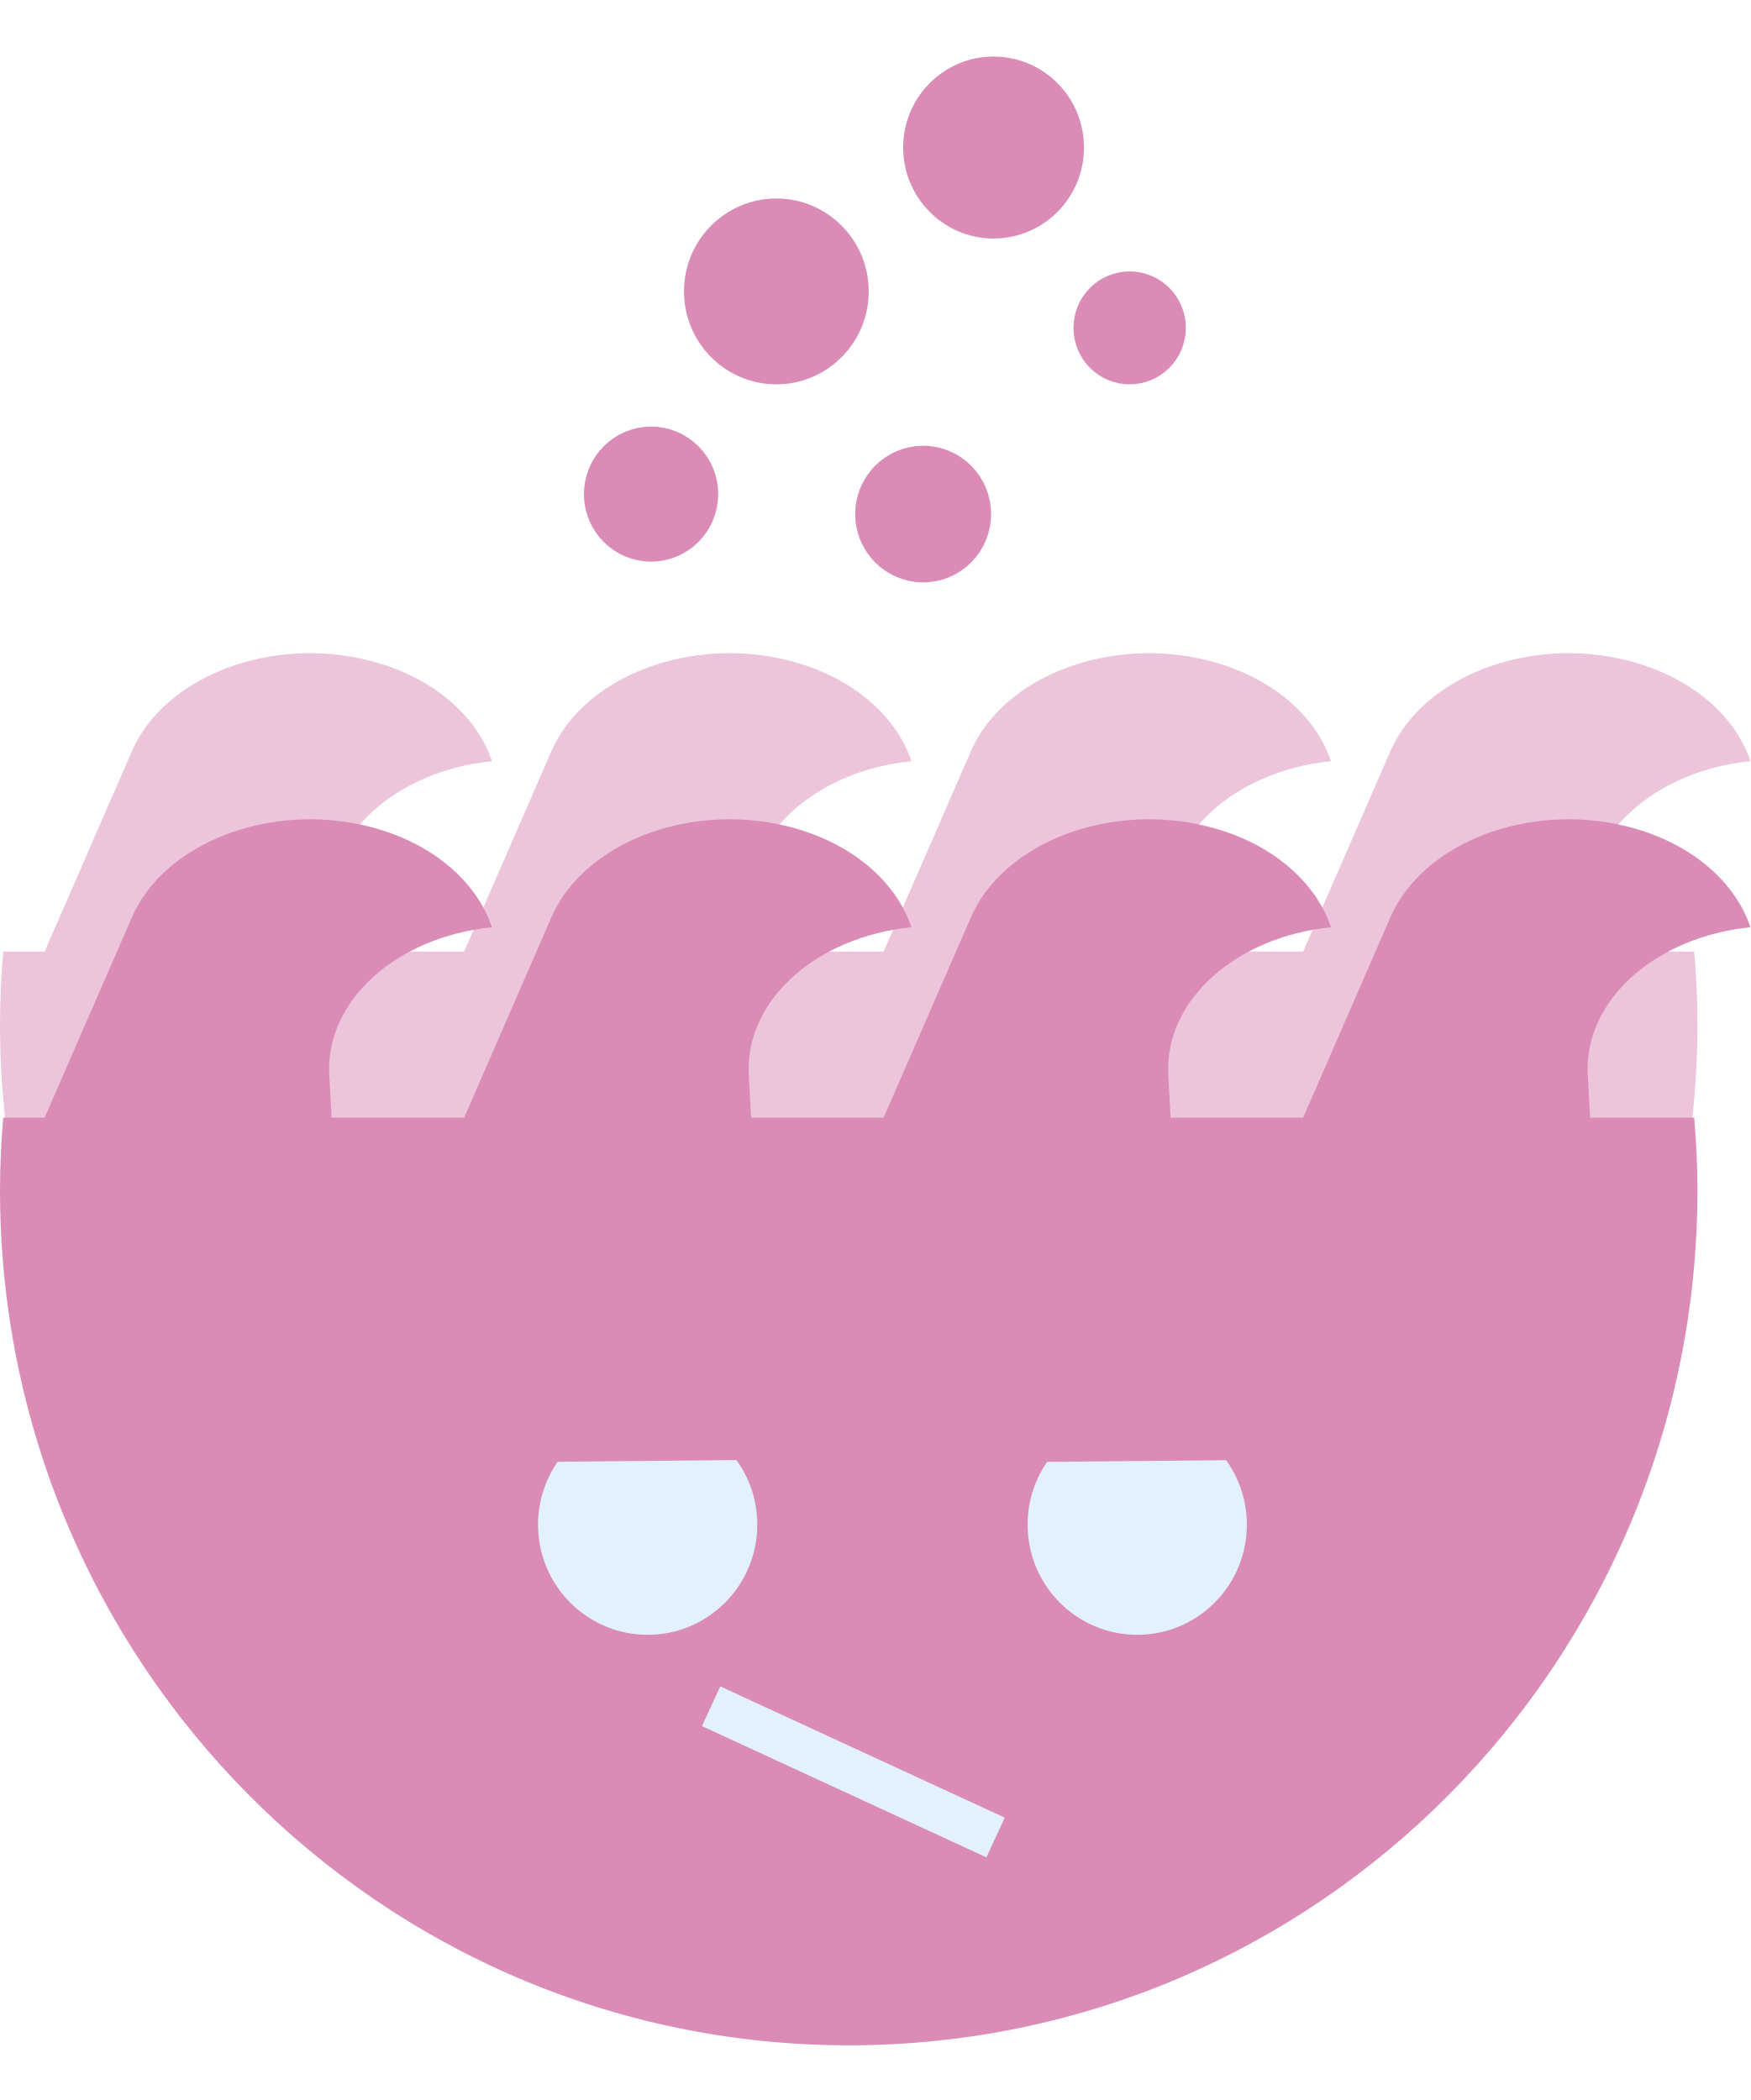
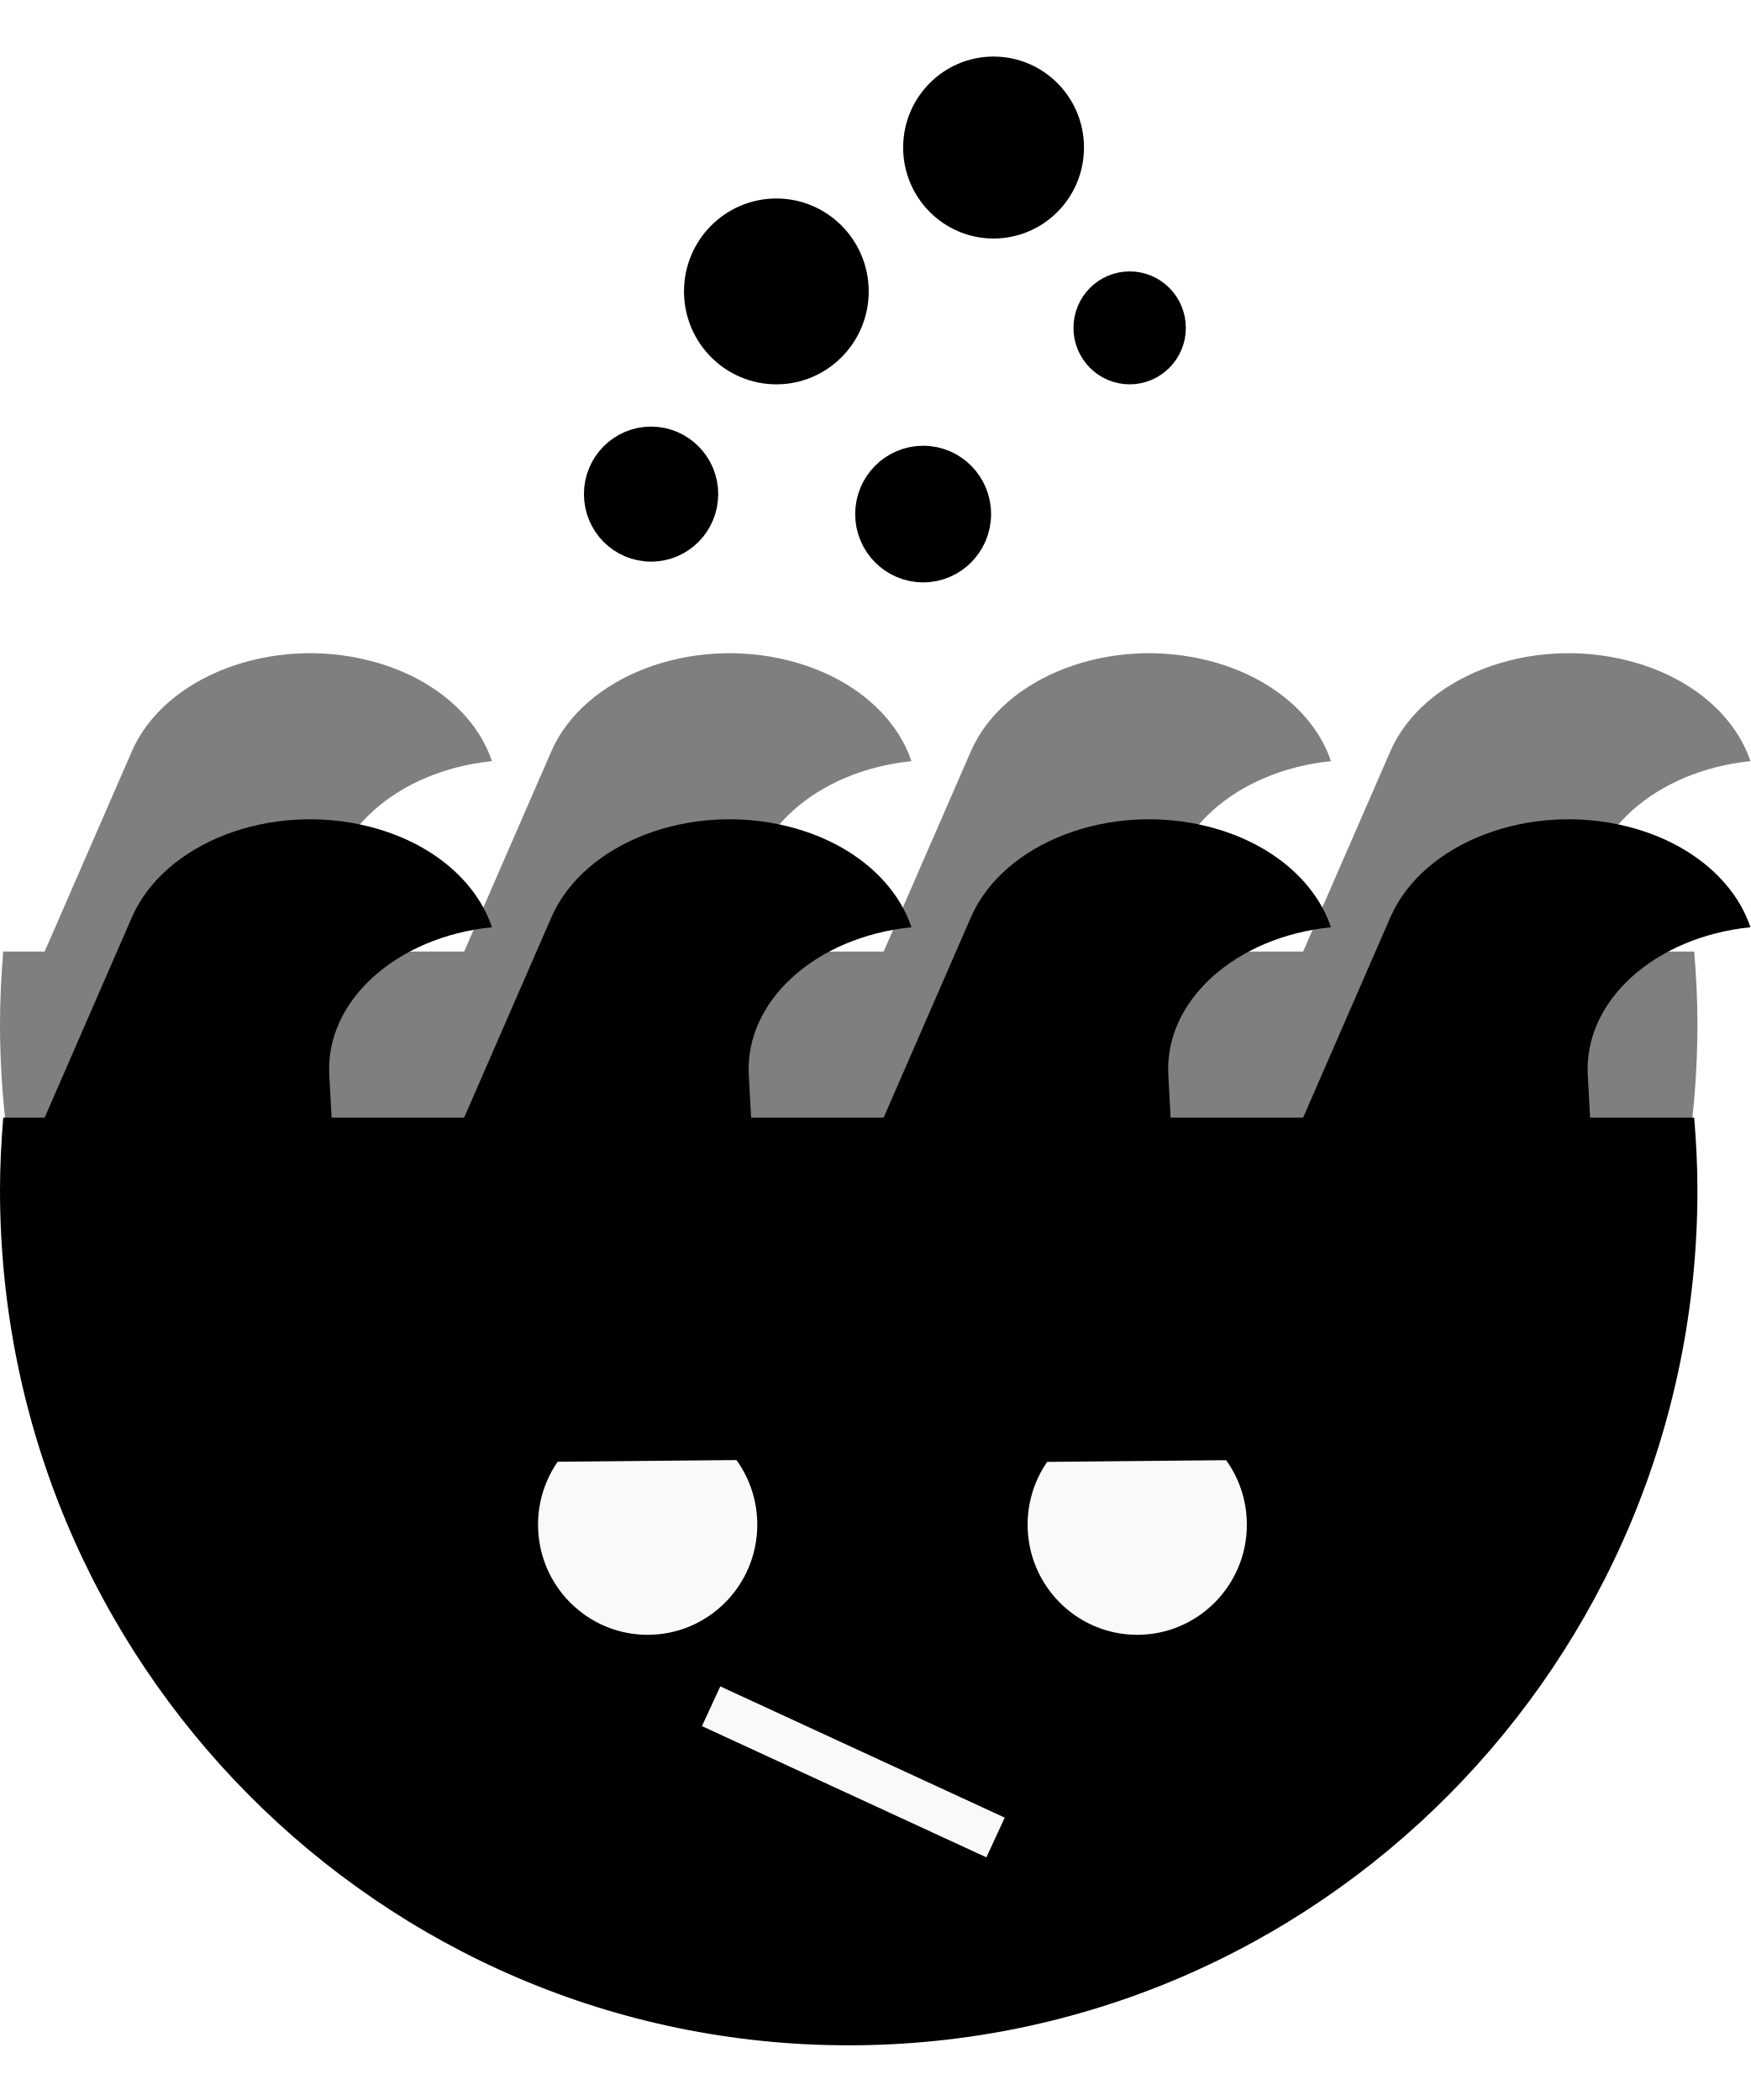
<svg xmlns="http://www.w3.org/2000/svg" width="50" height="60" viewBox="0 0 80 91" fill="none">
-   <path d="M72.671 41L72.566 39.052C72.381 35.642 75.651 32.738 80 32.296C79.3 30.208 77.272 28.426 74.393 27.697C69.894 26.556 65.036 28.415 63.542 31.846L59.557 41H53.5L53.395 39.052C53.21 35.642 56.479 32.738 60.828 32.296C60.128 30.208 58.1 28.426 55.221 27.697C50.722 26.556 45.864 28.415 44.371 31.846L40.385 41H34.328L34.222 39.052C34.038 35.642 37.307 32.738 41.655 32.296C40.955 30.208 38.928 28.426 36.049 27.697C31.55 26.556 26.691 28.415 25.198 31.846L21.213 41H15.155L15.049 39.052C14.865 35.642 18.134 32.738 22.483 32.296C21.783 30.208 19.756 28.426 16.876 27.697C12.378 26.556 7.52 28.415 6.026 31.846L2.041 41H0.148C0.058 42.09 0 43.19 0 44.304C0 65.9 17.366 83.408 38.788 83.408C60.211 83.408 77.578 65.9 77.578 44.304C77.578 43.19 77.52 42.09 77.429 41H72.671Z" fill="#DB8CB6" fill-opacity="0.5" />
-   <path d="M72.671 48.592L72.566 46.643C72.381 43.234 75.651 40.33 80 39.888C79.3 37.8 77.272 36.017 74.393 35.288C69.894 34.148 65.036 36.006 63.542 39.438L59.557 48.592H53.5L53.395 46.643C53.21 43.234 56.479 40.33 60.828 39.888C60.128 37.8 58.1 36.017 55.221 35.288C50.722 34.148 45.864 36.006 44.371 39.438L40.385 48.592H34.328L34.222 46.643C34.038 43.234 37.307 40.33 41.655 39.888C40.955 37.8 38.928 36.017 36.049 35.288C31.55 34.148 26.691 36.006 25.198 39.438L21.213 48.592H15.155L15.049 46.643C14.865 43.234 18.134 40.33 22.483 39.888C21.783 37.8 19.756 36.017 16.876 35.288C12.378 34.148 7.52 36.006 6.026 39.438L2.041 48.592H0.148C0.058 49.682 0 50.782 0 51.896C0 73.493 17.366 91 38.788 91C60.211 91 77.578 73.493 77.578 51.896C77.578 50.782 77.52 49.682 77.429 48.592H72.671Z" fill="#DB8CB6" />
-   <path d="M34.61 67.198C34.61 69.978 32.367 72.234 29.599 72.234C26.833 72.234 24.59 69.98 24.59 67.198C24.59 64.418 26.833 62.164 29.599 62.164C32.366 62.163 34.61 64.417 34.61 67.198Z" fill="#E3F1FF" />
-   <path d="M56.985 67.198C56.985 69.978 54.741 72.234 51.975 72.234C49.208 72.234 46.965 69.98 46.965 67.198C46.965 64.418 49.208 62.164 51.975 62.164C54.741 62.164 56.985 64.417 56.985 67.198Z" fill="#E3F1FF" />
-   <path d="M34.426 64.237C34.389 60.24 31.144 57.03 27.179 57.068C23.215 57.105 20.031 60.376 20.069 64.373L34.426 64.237Z" fill="#DB8CB6" />
-   <path d="M57.426 64.237C57.389 60.24 54.144 57.03 50.179 57.068C46.215 57.105 43.031 60.376 43.069 64.373L57.426 64.237Z" fill="#DB8CB6" />
-   <path d="M31.91 20.088C31.91 21.288 30.945 22.26 29.756 22.26C28.566 22.26 27.602 21.288 27.602 20.088C27.602 18.889 28.566 17.916 29.756 17.916C30.945 17.916 31.91 18.889 31.91 20.088Z" fill="#DB8CB6" stroke="#DB8CB6" stroke-width="1.829" stroke-miterlimit="10" />
-   <path d="M38.788 10.821C38.788 12.662 37.307 14.155 35.482 14.155C33.656 14.155 32.175 12.662 32.175 10.821C32.175 8.98 33.656 7.488 35.482 7.488C37.307 7.489 38.788 8.98 38.788 10.821Z" fill="#DB8CB6" stroke="#DB8CB6" stroke-width="1.829" stroke-miterlimit="10" />
-   <path d="M44.381 21.001C44.381 22.221 43.4 23.209 42.191 23.209C40.981 23.209 39.999 22.221 39.999 21.001C39.999 19.781 40.981 18.792 42.191 18.792C43.401 18.791 44.381 19.78 44.381 21.001Z" fill="#DB8CB6" stroke="#DB8CB6" stroke-width="1.829" stroke-miterlimit="10" />
-   <path d="M53.282 12.489C53.282 13.409 52.542 14.155 51.629 14.155C50.715 14.155 49.975 13.409 49.975 12.489C49.975 11.568 50.715 10.822 51.629 10.822C52.542 10.821 53.282 11.568 53.282 12.489Z" fill="#DB8CB6" stroke="#DB8CB6" stroke-width="1.829" stroke-miterlimit="10" />
-   <path d="M48.627 4.244C48.627 6.036 47.186 7.489 45.408 7.489C43.633 7.489 42.191 6.036 42.191 4.244C42.191 2.453 43.633 1 45.408 1C47.185 1 48.627 2.453 48.627 4.244Z" fill="#DB8CB6" stroke="#DB8CB6" stroke-width="1.829" stroke-miterlimit="10" />
-   <path d="M32.5 75.5L45.5 81.5" stroke="#E3F1FF" stroke-width="2" />
+   <path d="M72.671 41L72.566 39.052C72.381 35.642 75.651 32.738 80 32.296C79.3 30.208 77.272 28.426 74.393 27.697C69.894 26.556 65.036 28.415 63.542 31.846L59.557 41H53.5L53.395 39.052C53.21 35.642 56.479 32.738 60.828 32.296C60.128 30.208 58.1 28.426 55.221 27.697C50.722 26.556 45.864 28.415 44.371 31.846L40.385 41H34.328L34.222 39.052C34.038 35.642 37.307 32.738 41.655 32.296C40.955 30.208 38.928 28.426 36.049 27.697C31.55 26.556 26.691 28.415 25.198 31.846L21.213 41H15.155L15.049 39.052C14.865 35.642 18.134 32.738 22.483 32.296C21.783 30.208 19.756 28.426 16.876 27.697C12.378 26.556 7.52 28.415 6.026 31.846L2.041 41H0.148C0.058 42.09 0 43.19 0 44.304C0 65.9 17.366 83.408 38.788 83.408C60.211 83.408 77.578 65.9 77.578 44.304C77.578 43.19 77.52 42.09 77.429 41H72.671Z" fill="currentColor" fill-opacity="0.5" />
+   <path d="M72.671 48.592L72.566 46.643C72.381 43.234 75.651 40.33 80 39.888C79.3 37.8 77.272 36.017 74.393 35.288C69.894 34.148 65.036 36.006 63.542 39.438L59.557 48.592H53.5L53.395 46.643C53.21 43.234 56.479 40.33 60.828 39.888C60.128 37.8 58.1 36.017 55.221 35.288C50.722 34.148 45.864 36.006 44.371 39.438L40.385 48.592H34.328L34.222 46.643C34.038 43.234 37.307 40.33 41.655 39.888C40.955 37.8 38.928 36.017 36.049 35.288C31.55 34.148 26.691 36.006 25.198 39.438L21.213 48.592H15.155L15.049 46.643C14.865 43.234 18.134 40.33 22.483 39.888C21.783 37.8 19.756 36.017 16.876 35.288C12.378 34.148 7.52 36.006 6.026 39.438L2.041 48.592H0.148C0.058 49.682 0 50.782 0 51.896C0 73.493 17.366 91 38.788 91C60.211 91 77.578 73.493 77.578 51.896C77.578 50.782 77.52 49.682 77.429 48.592H72.671Z" fill="currentColor" />
+   <path d="M34.61 67.198C34.61 69.978 32.367 72.234 29.599 72.234C26.833 72.234 24.59 69.98 24.59 67.198C24.59 64.418 26.833 62.164 29.599 62.164C32.366 62.163 34.61 64.417 34.61 67.198Z" fill="#F9F9F9" />
+   <path d="M56.985 67.198C56.985 69.978 54.741 72.234 51.975 72.234C49.208 72.234 46.965 69.98 46.965 67.198C46.965 64.418 49.208 62.164 51.975 62.164C54.741 62.164 56.985 64.417 56.985 67.198Z" fill="#F9F9F9" />
+   <path d="M34.426 64.237C34.389 60.24 31.144 57.03 27.179 57.068C23.215 57.105 20.031 60.376 20.069 64.373L34.426 64.237Z" fill="currentColor" />
+   <path d="M57.426 64.237C57.389 60.24 54.144 57.03 50.179 57.068C46.215 57.105 43.031 60.376 43.069 64.373L57.426 64.237Z" fill="currentColor" />
+   <path d="M31.91 20.088C31.91 21.288 30.945 22.26 29.756 22.26C28.566 22.26 27.602 21.288 27.602 20.088C27.602 18.889 28.566 17.916 29.756 17.916C30.945 17.916 31.91 18.889 31.91 20.088Z" fill="currentColor" stroke="currentColor" stroke-width="1.829" stroke-miterlimit="10" />
+   <path d="M38.788 10.821C38.788 12.662 37.307 14.155 35.482 14.155C33.656 14.155 32.175 12.662 32.175 10.821C32.175 8.98 33.656 7.488 35.482 7.488C37.307 7.489 38.788 8.98 38.788 10.821Z" fill="currentColor" stroke="currentColor" stroke-width="1.829" stroke-miterlimit="10" />
+   <path d="M44.381 21.001C44.381 22.221 43.4 23.209 42.191 23.209C40.981 23.209 39.999 22.221 39.999 21.001C39.999 19.781 40.981 18.792 42.191 18.792C43.401 18.791 44.381 19.78 44.381 21.001Z" fill="currentColor" stroke="currentColor" stroke-width="1.829" stroke-miterlimit="10" />
+   <path d="M53.282 12.489C53.282 13.409 52.542 14.155 51.629 14.155C50.715 14.155 49.975 13.409 49.975 12.489C49.975 11.568 50.715 10.822 51.629 10.822C52.542 10.821 53.282 11.568 53.282 12.489Z" fill="currentColor" stroke="currentColor" stroke-width="1.829" stroke-miterlimit="10" />
+   <path d="M48.627 4.244C48.627 6.036 47.186 7.489 45.408 7.489C43.633 7.489 42.191 6.036 42.191 4.244C42.191 2.453 43.633 1 45.408 1C47.185 1 48.627 2.453 48.627 4.244Z" fill="currentColor" stroke="currentColor" stroke-width="1.829" stroke-miterlimit="10" />
+   <path d="M32.5 75.5L45.5 81.5" stroke="#F9F9F9" stroke-width="2" />
</svg>
